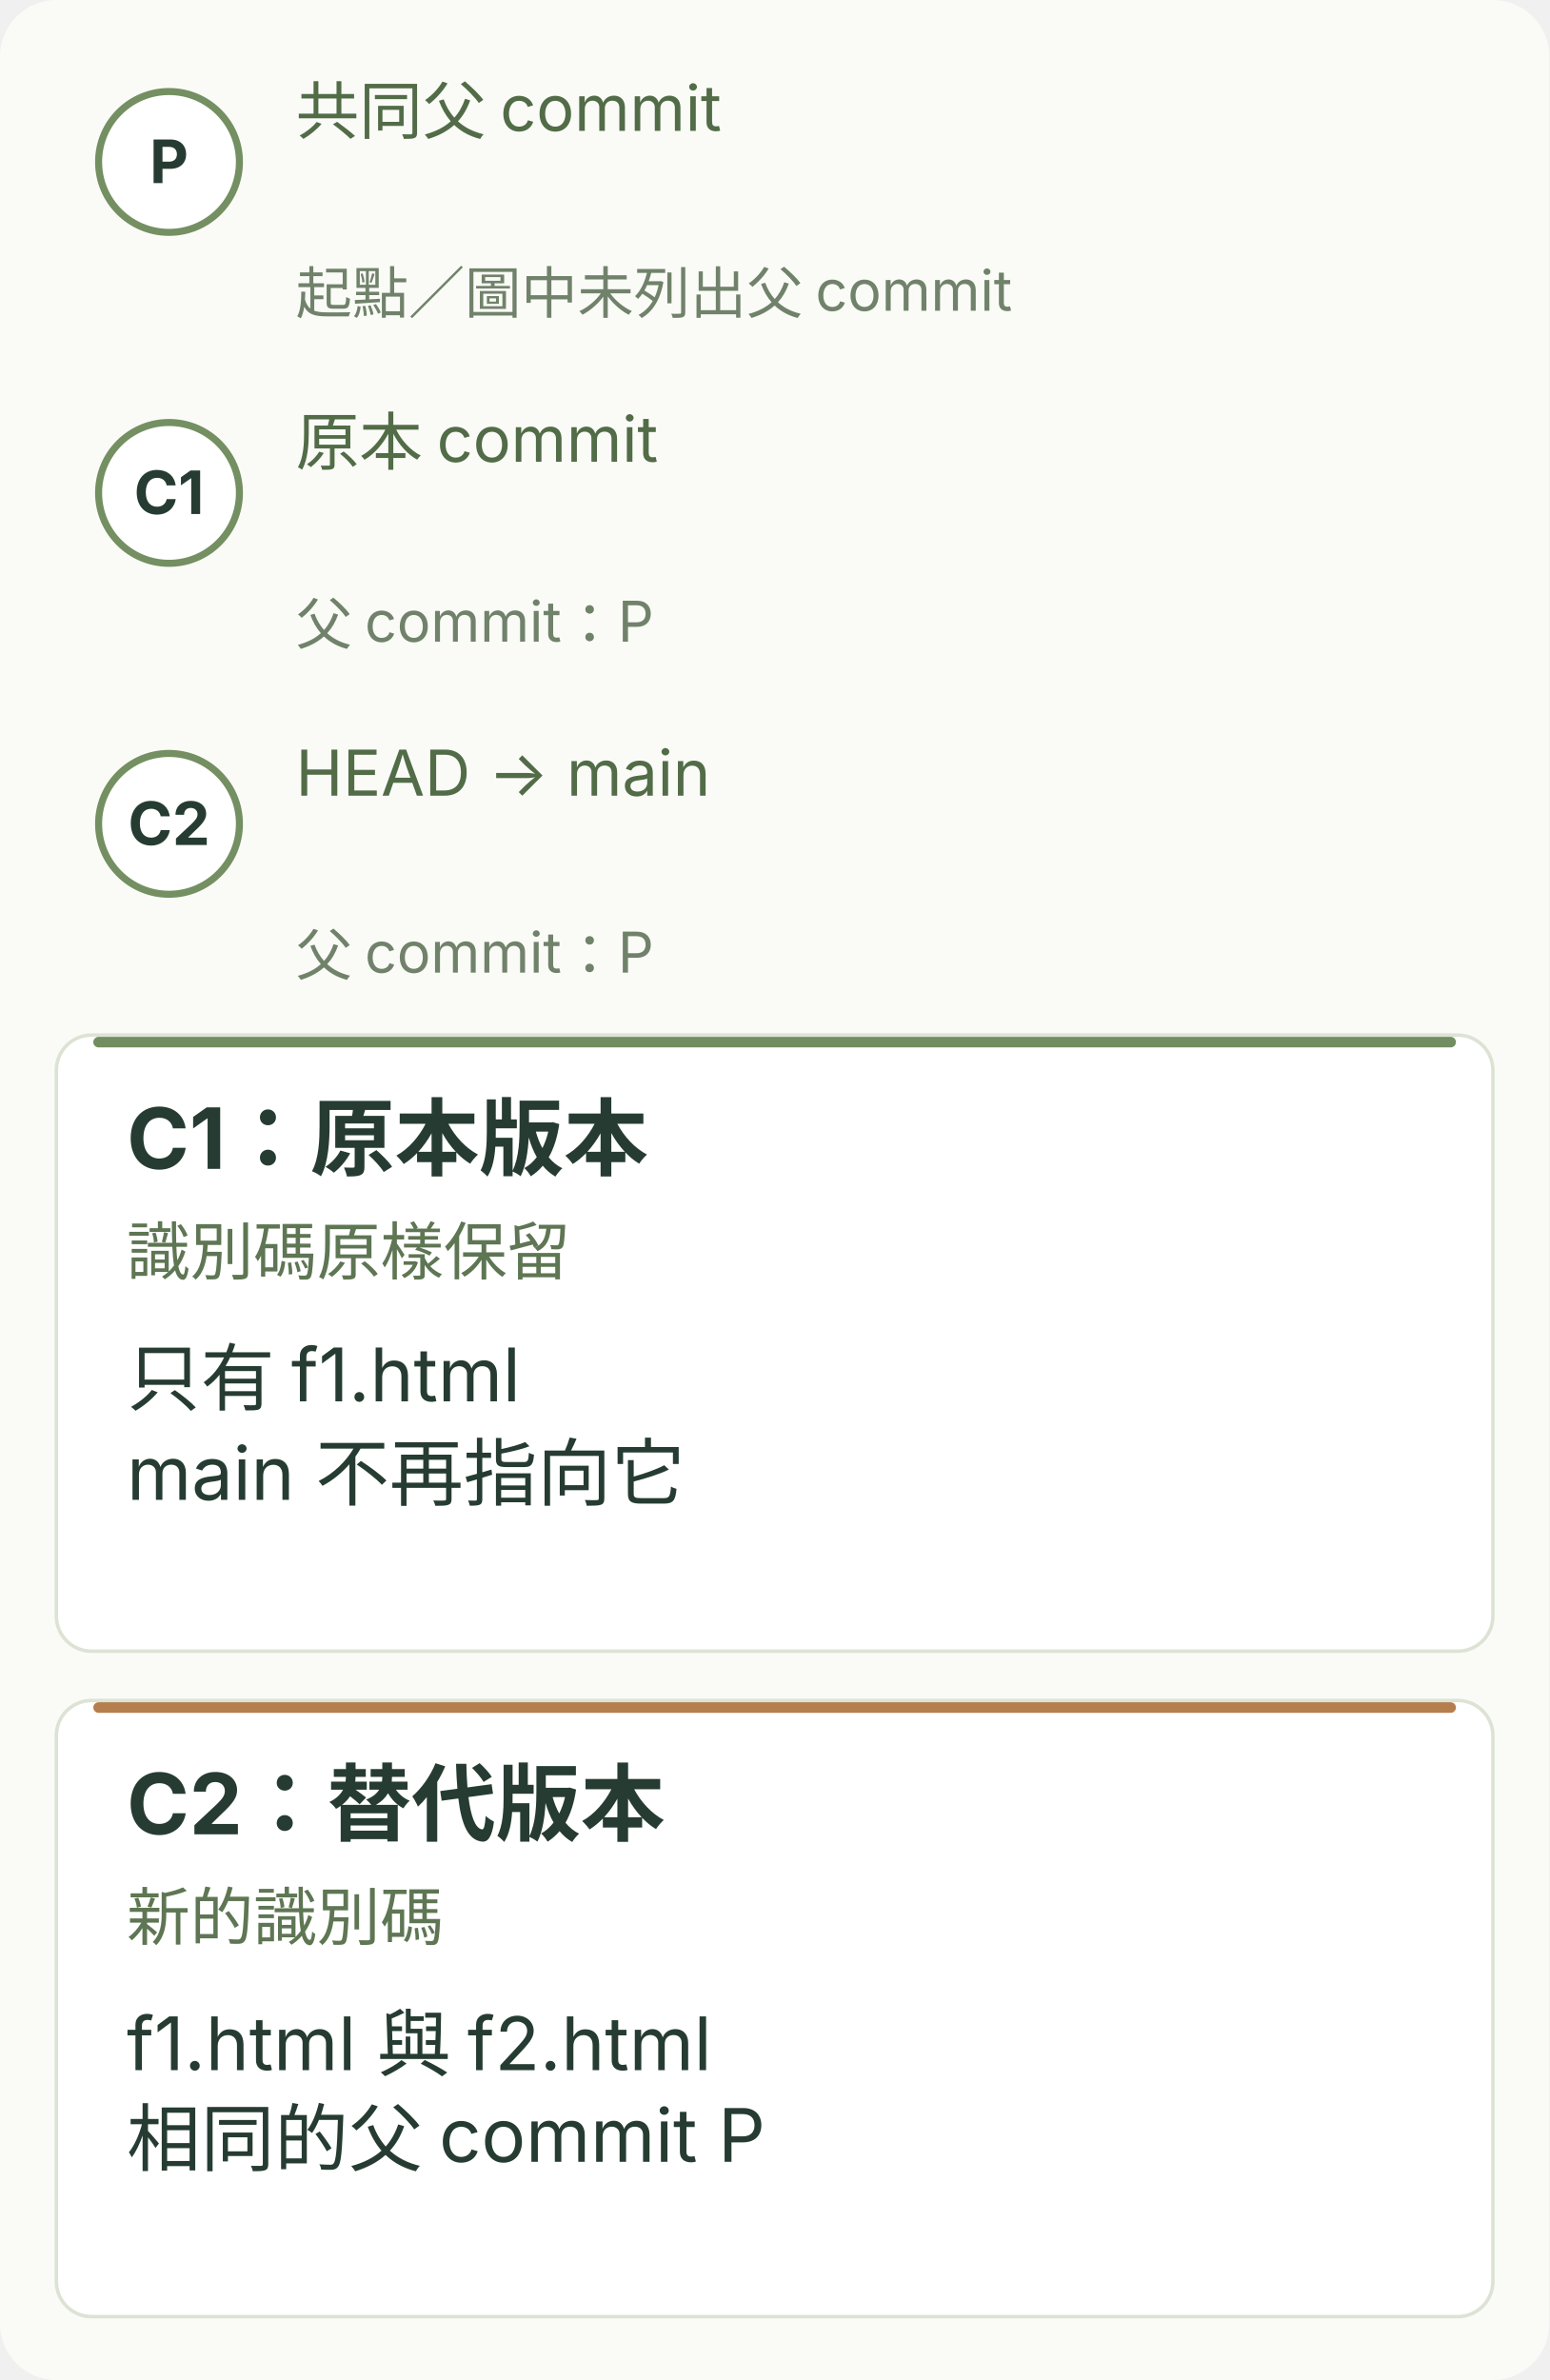
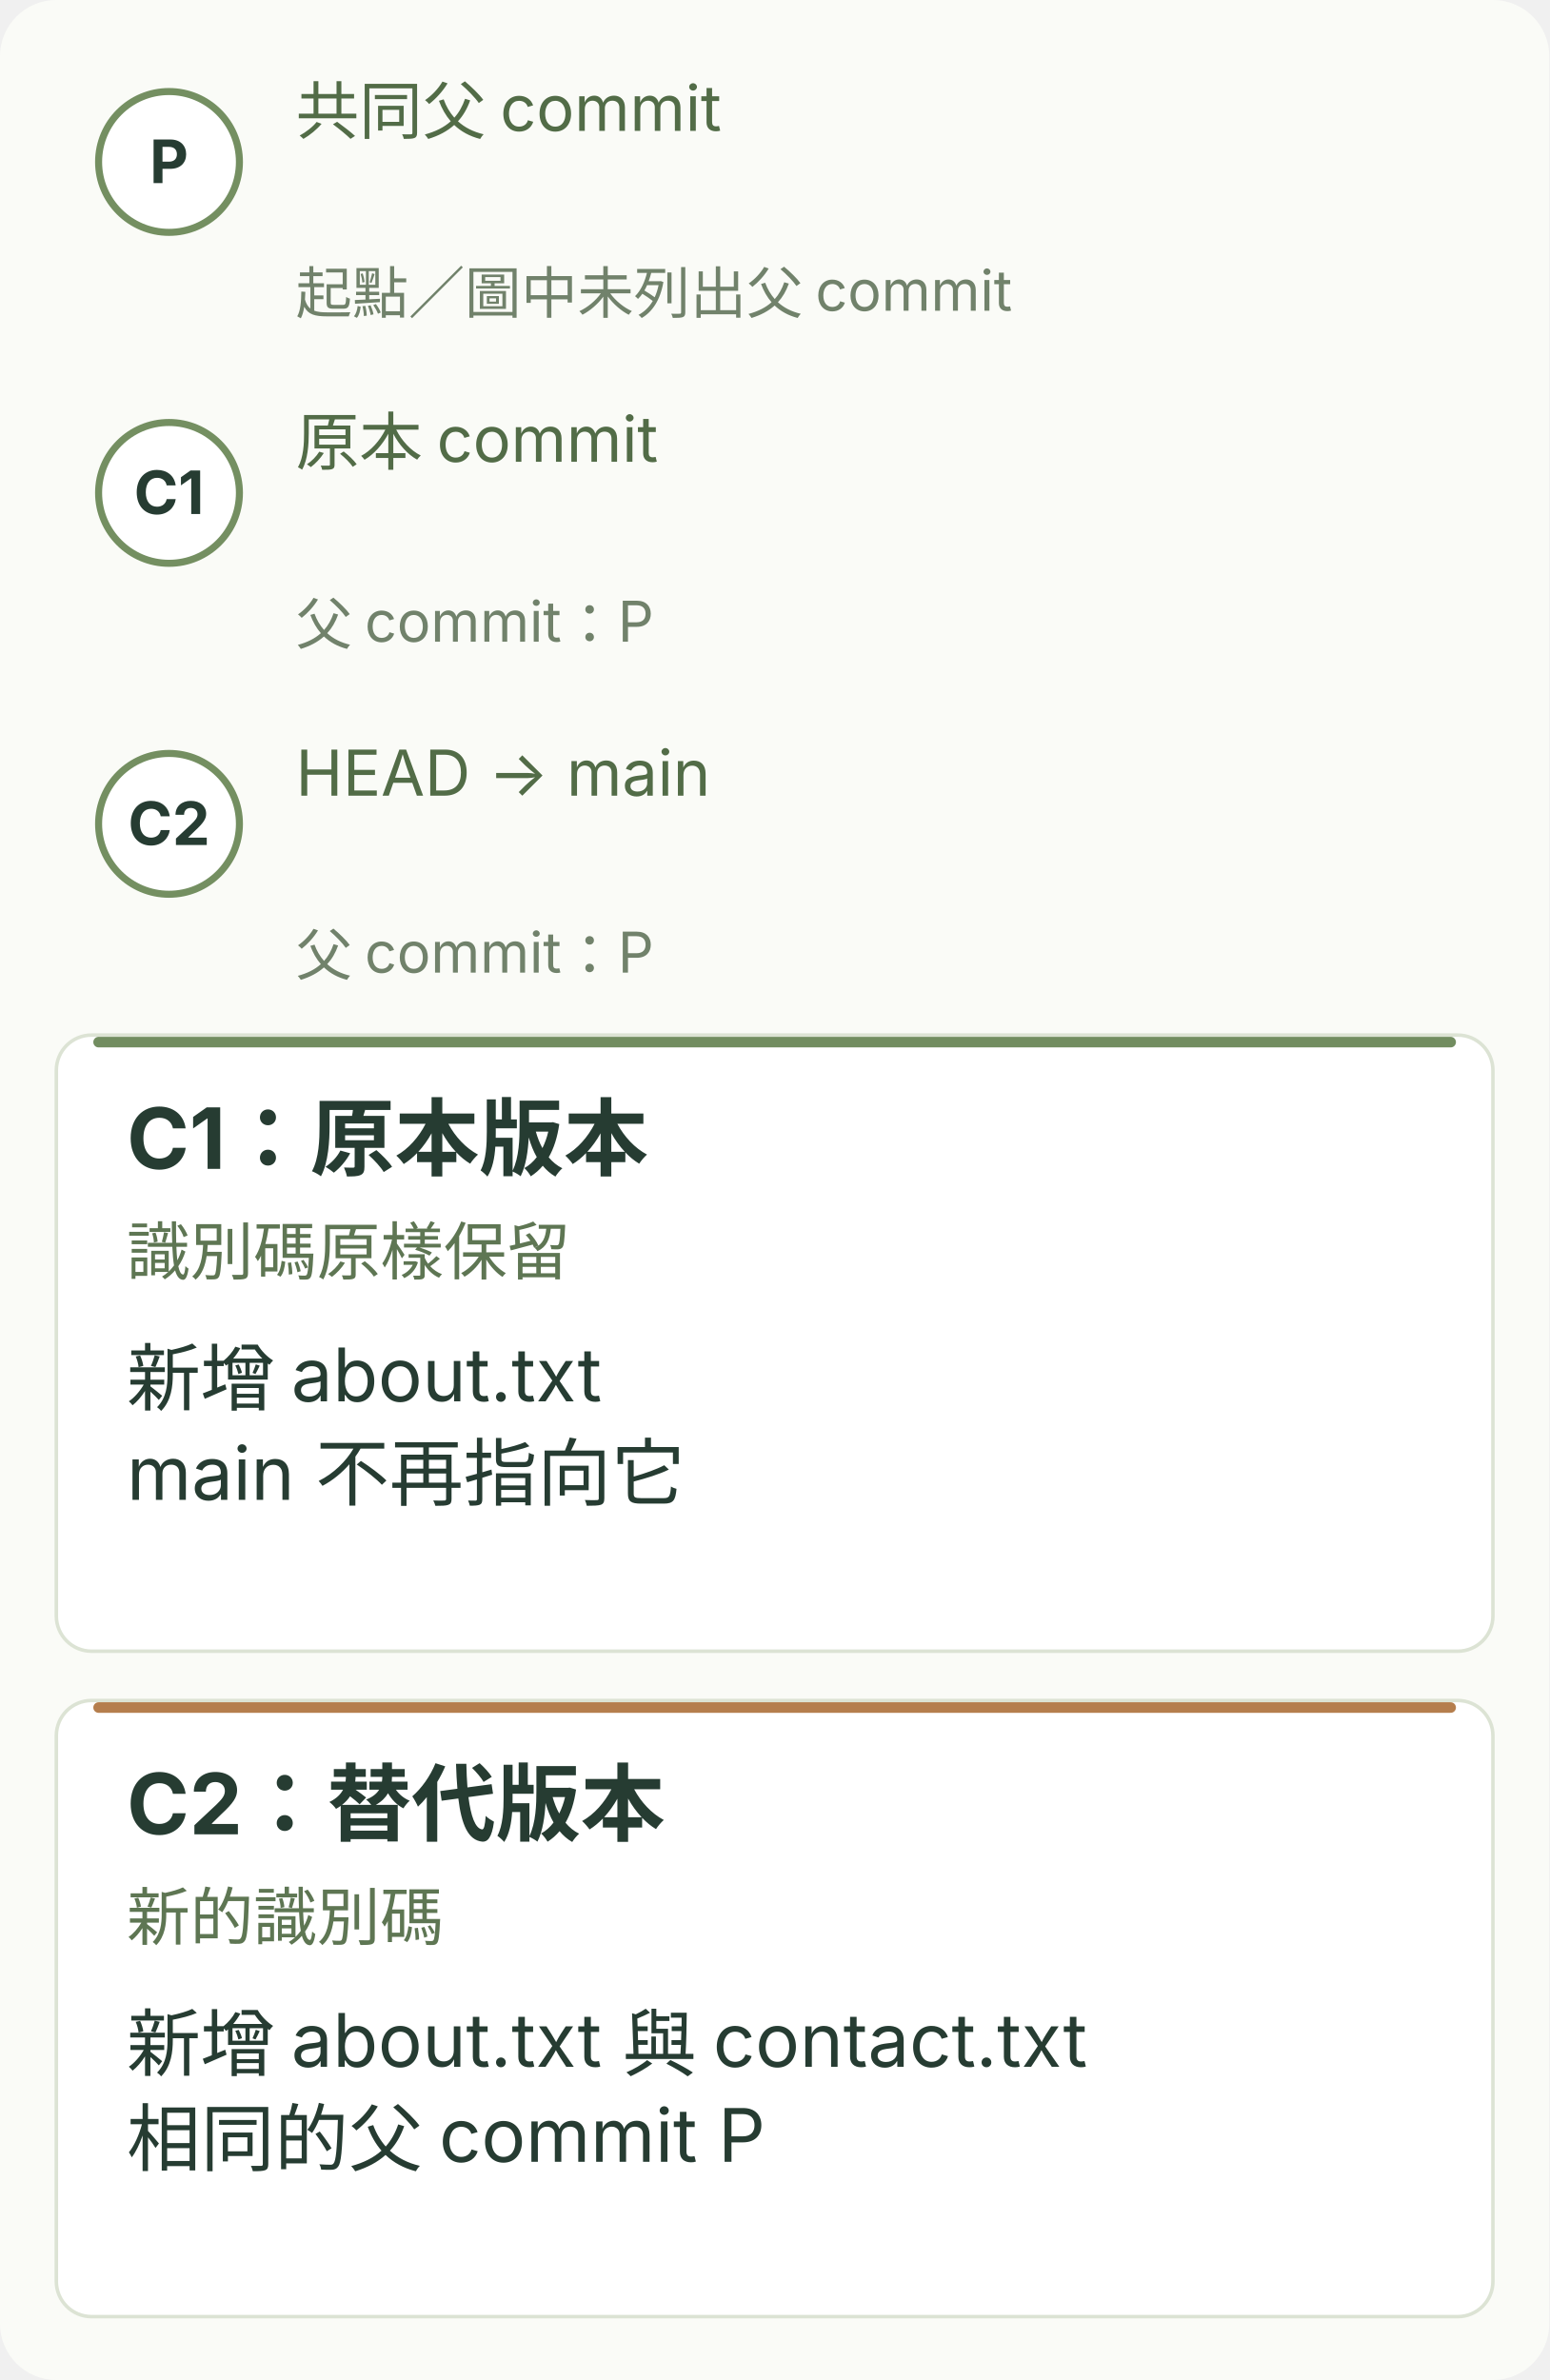
<svg xmlns="http://www.w3.org/2000/svg" viewBox="0 0 440 676" width="440" height="676" role="img" aria-labelledby="diagram-title diagram-desc">
  <style>text{font-family:system-ui,-apple-system,"Noto Sans TC","Microsoft JhengHei",sans-serif;fill:#263c32}.eyebrow{font-size:16px;fill:#71826b}.heading{font-size:28px;font-weight:650}.card-title{font-size:24px;font-weight:650}.tag{font-size:18px;fill:#5e7653}.body{font-size:21px}.command{font-size:18px;fill:#e7eee2;font-family:ui-monospace,SFMono-Regular,Consolas,monospace}.note{font-size:19px;fill:#61765a}.ref{font-size:18px;fill:#526c47}.commit{font-size:17px;font-weight:650}</style>
  <rect width="440" height="676" rx="16" fill="#fafbf7" />
  <circle cx="48" cy="46" r="20" fill="#fff" stroke="#748f61" stroke-width="2" />
  <text x="48" y="52" text-anchor="middle" class="commit">P</text>
  <text x="84" y="38" class="ref">
    <tspan x="84" dy="0">共同父 commit</tspan>
  </text>
  <text x="84" y="89" class="eyebrow">
    <tspan x="84" dy="0">起點／圖中未列出父 commit</tspan>
  </text>
  <circle cx="48" cy="140" r="20" fill="#fff" stroke="#748f61" stroke-width="2" />
  <text x="48" y="146" text-anchor="middle" class="commit">C1</text>
  <text x="84" y="132" class="ref">
    <tspan x="84" dy="0">原本 commit</tspan>
  </text>
  <text x="84" y="183" class="eyebrow">
    <tspan x="84" dy="0">父 commit：P</tspan>
  </text>
  <circle cx="48" cy="234" r="20" fill="#fff" stroke="#748f61" stroke-width="2" />
  <text x="48" y="240" text-anchor="middle" class="commit">C2</text>
  <text x="84" y="226" class="ref">
    <tspan x="84" dy="0">HEAD → main</tspan>
  </text>
  <text x="84" y="277" class="eyebrow">
    <tspan x="84" dy="0">父 commit：P</tspan>
  </text>
  <rect x="16" y="294" width="408" height="175" rx="10" fill="#ffffff" stroke="#dce3d4" />
  <path d="M 28 296 H 412" stroke="#728d60" stroke-width="3" stroke-linecap="round" />
  <text x="36" y="332" class="card-title">
    <tspan x="36" dy="0">C1：原本版本</tspan>
  </text>
  <text x="36" y="362" class="tag">
    <tspan x="36" dy="0">識別碼原樣保留</tspan>
  </text>
  <text x="36" y="399" class="body">
-     <tspan x="36" dy="0">只有 f1.html</tspan>
+     <tspan x="36" dy="0">新增 about.txt</tspan>
    <tspan x="36" dy="27">main 不再指向它</tspan>
  </text>
  <rect x="16" y="483" width="408" height="175" rx="10" fill="#ffffff" stroke="#dce3d4" />
  <path d="M 28 485 H 412" stroke="#b57e4d" stroke-width="3" stroke-linecap="round" />
  <text x="36" y="521" class="card-title">
    <tspan x="36" dy="0">C2：替代版本</tspan>
  </text>
  <text x="36" y="551" class="tag">
    <tspan x="36" dy="0">新的識別碼</tspan>
  </text>
  <text x="36" y="588" class="body">
-     <tspan x="36" dy="0">f1.html 與 f2.html</tspan>
+     <tspan x="36" dy="0">新增 about.txt 與 contact.txt</tspan>
    <tspan x="36" dy="27">相同的父 commit P</tspan>
  </text>
</svg>
